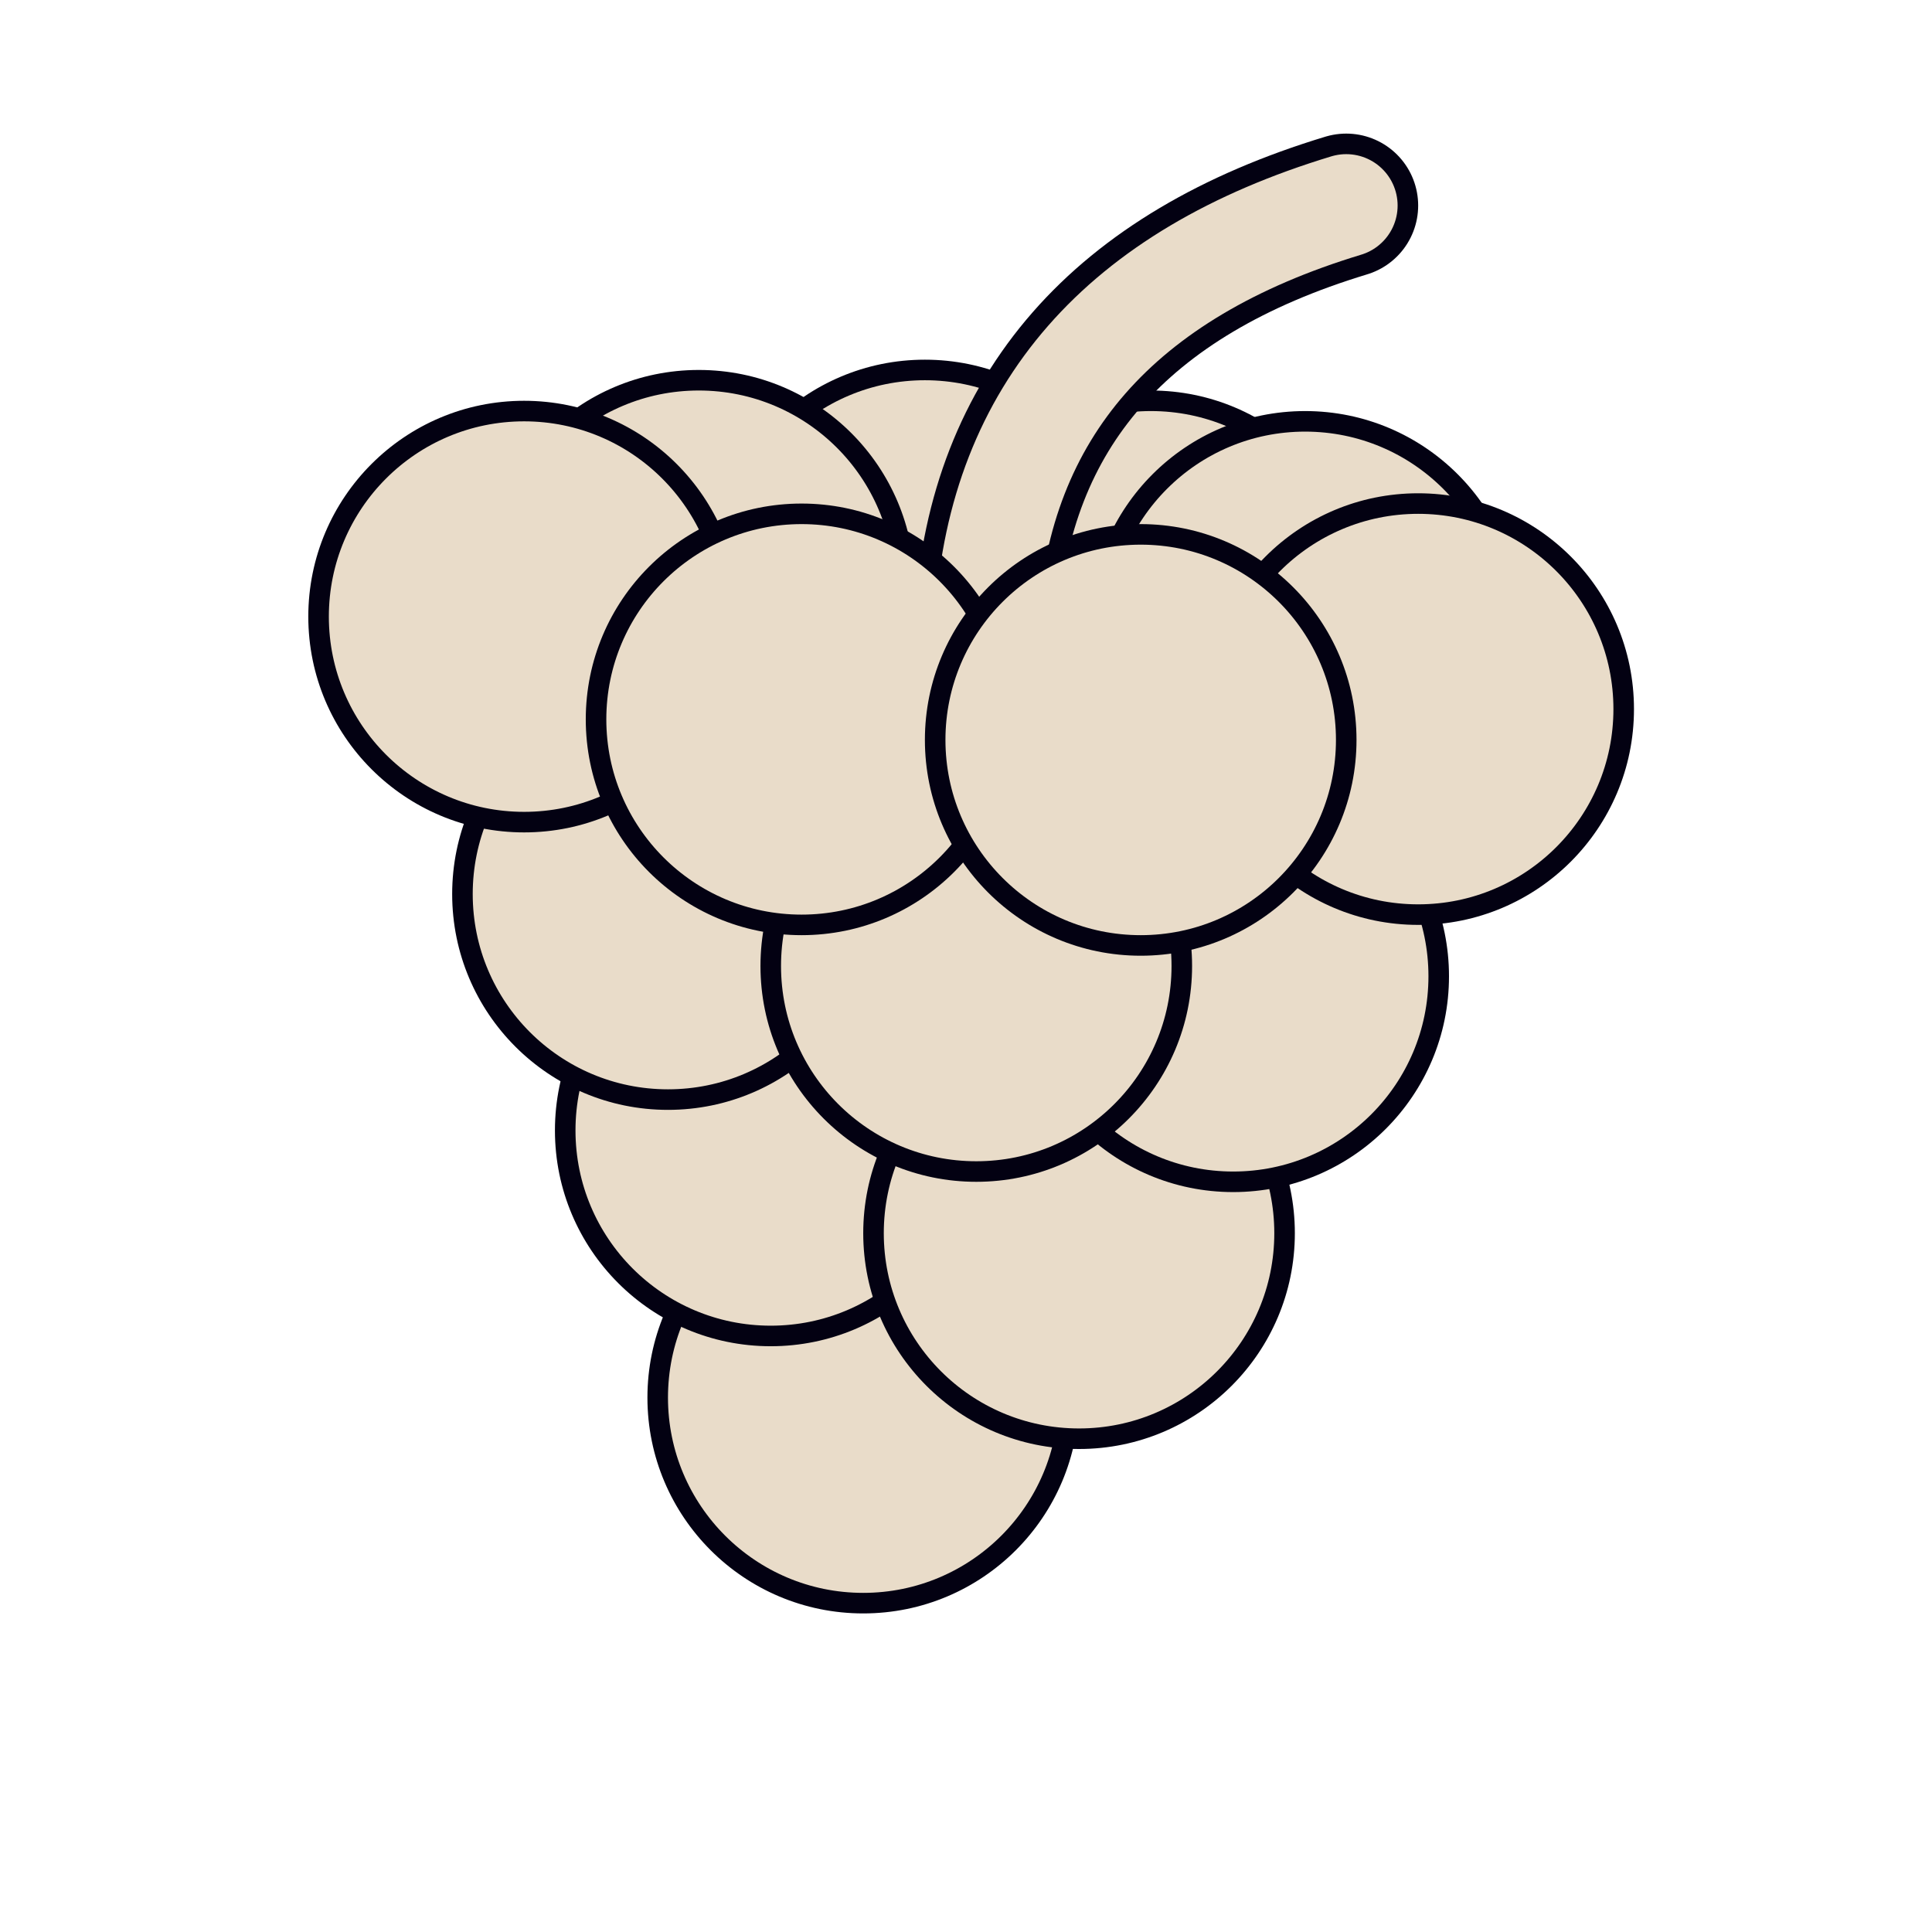
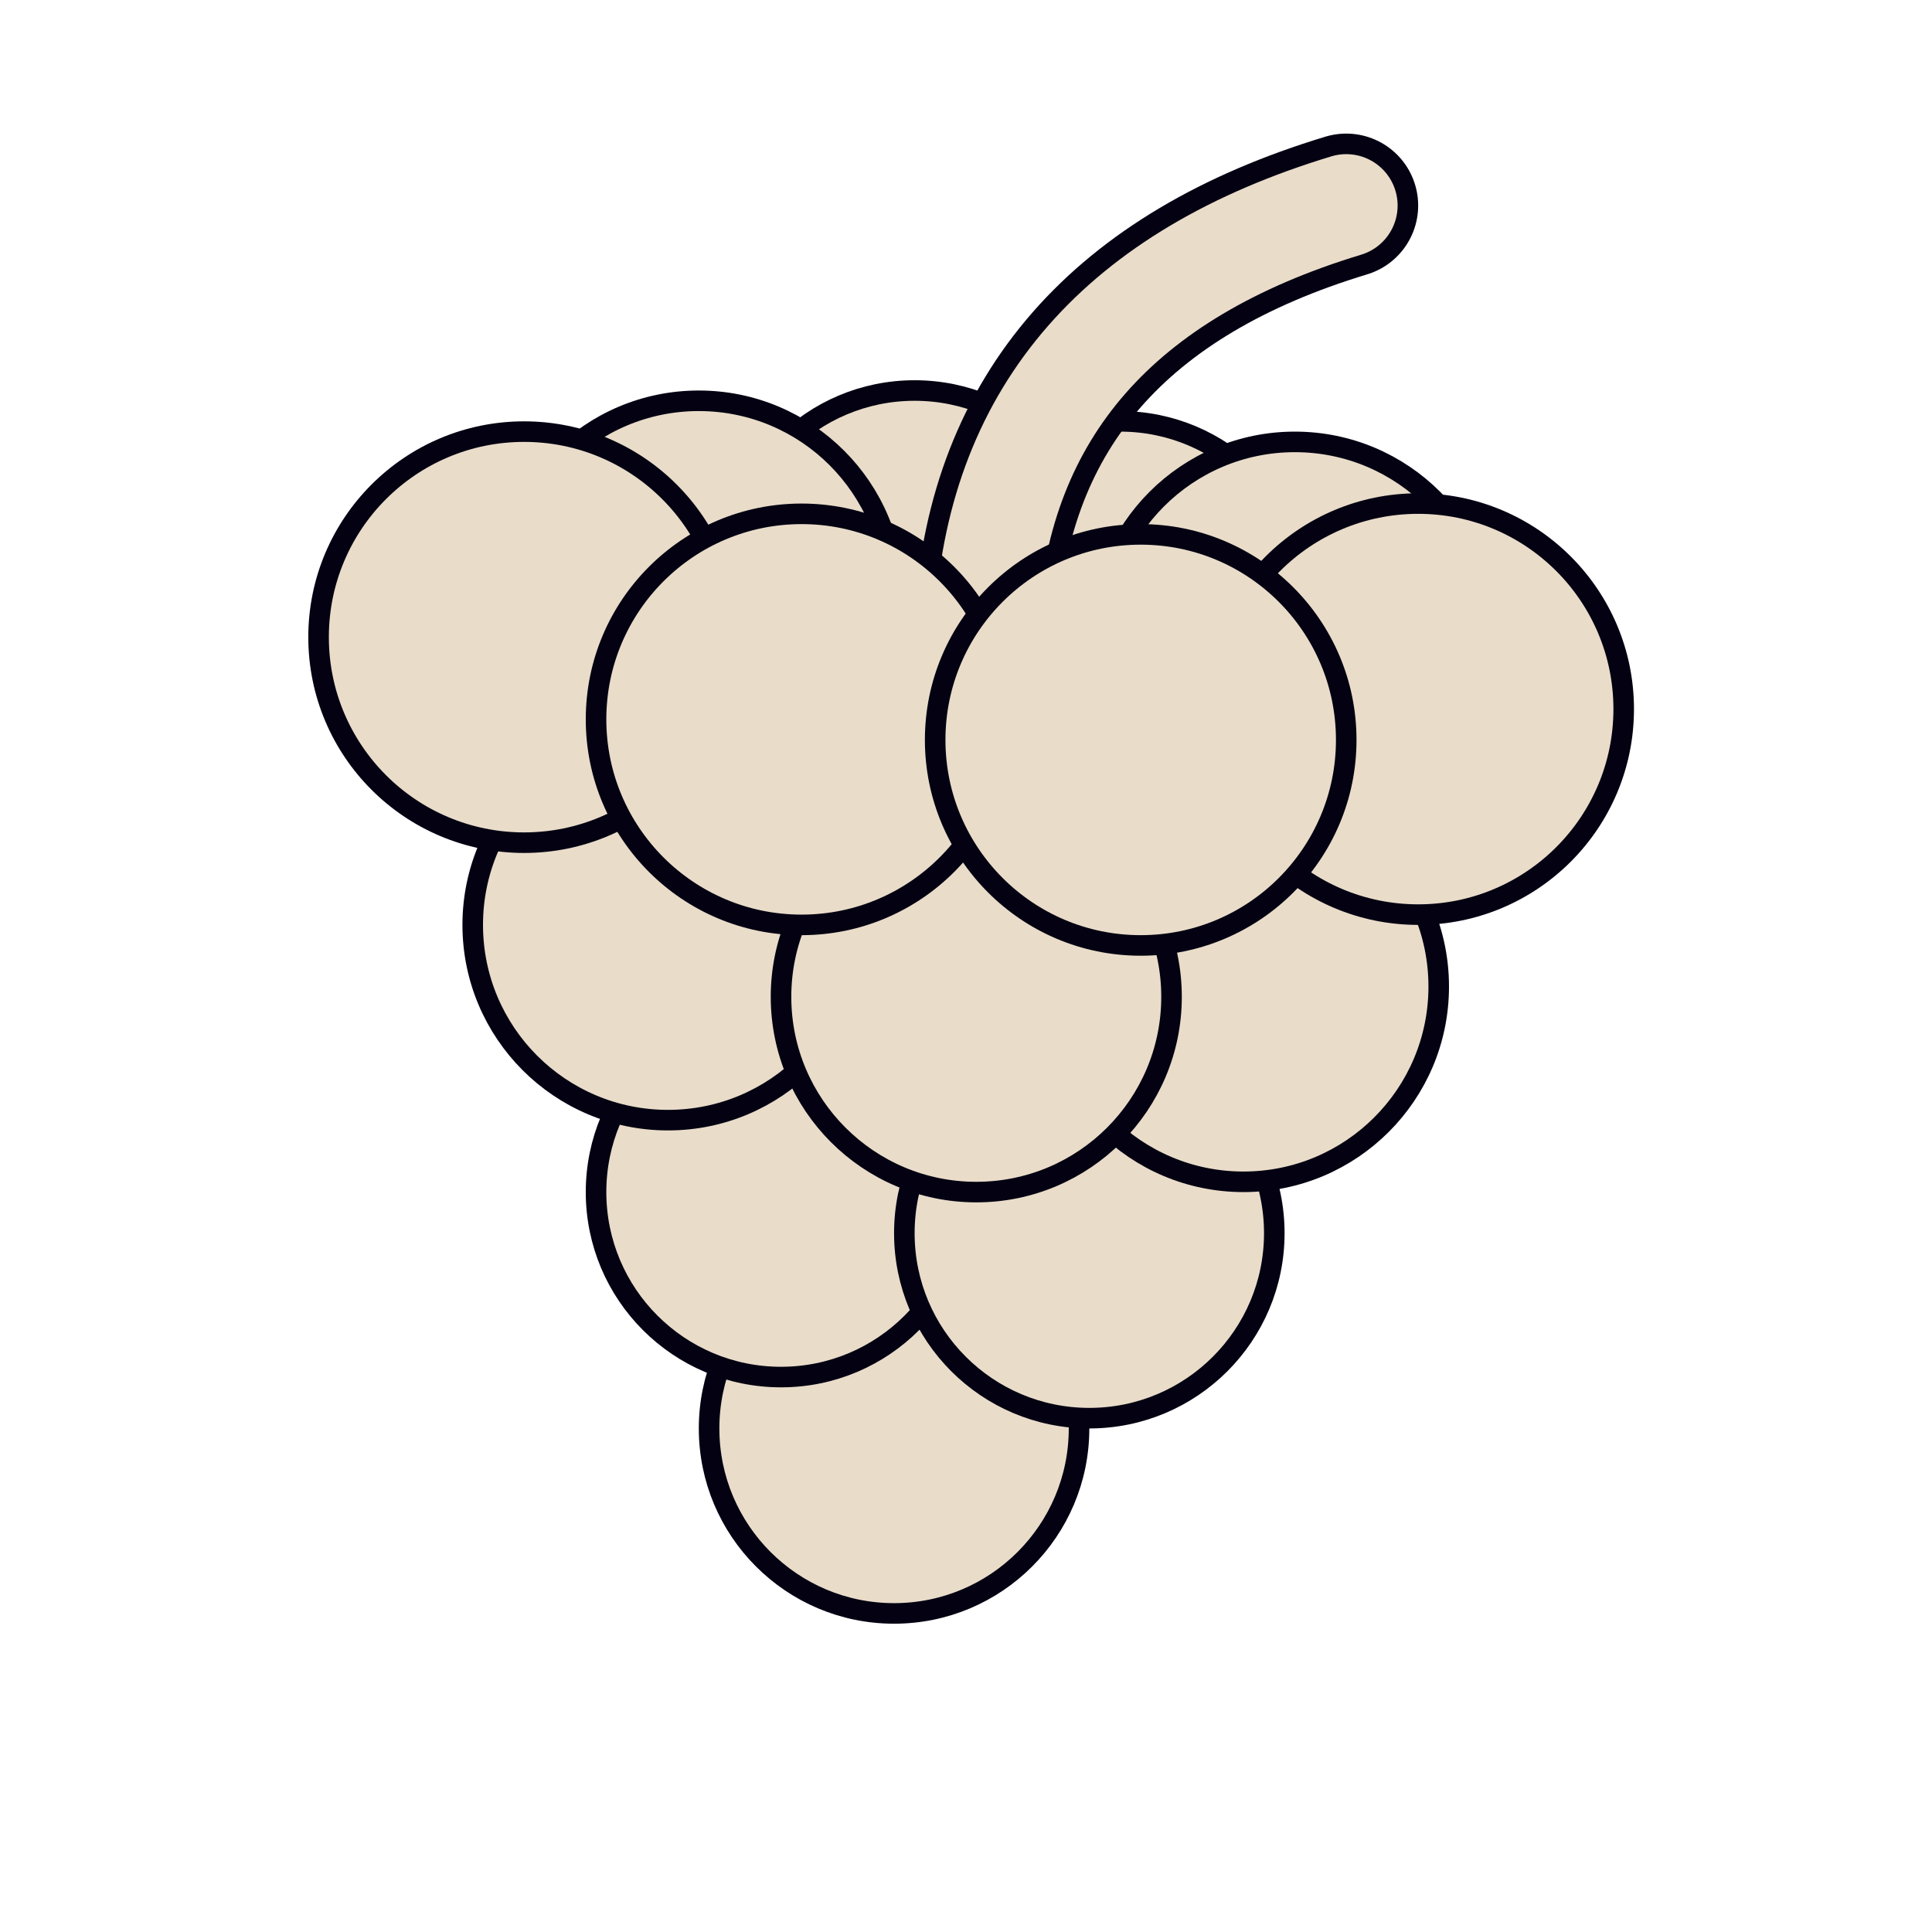
<svg xmlns="http://www.w3.org/2000/svg" width="188" height="188" viewBox="0 0 188 188" stroke="#030112" fill="#E9DCC9" stroke-linecap="round" stroke-width="2">
-   <circle cx="84" cy="136" r="20" />
-   <circle cx="75" cy="110" r="20" />
-   <circle cx="105" cy="120" r="20" />
-   <circle cx="65" cy="87" r="20" />
-   <circle cx="120" cy="95" r="20" />
-   <circle cx="95" cy="94" r="20" />
-   <circle cx="90" cy="56" r="20" />
-   <circle cx="68" cy="57" r="20" />
-   <circle cx="112" cy="59" r="20" />
-   <circle cx="127" cy="61" r="20" />
+   <circle cx="87" cy="139" r="18" />
+   <circle cx="76" cy="116" r="18" />
+   <circle cx="106" cy="120" r="18" />
+   <circle cx="65" cy="90" r="19" />
+   <circle cx="121" cy="96" r="19" />
+   <circle cx="95" cy="97" r="19" />
+   <circle cx="89" cy="56" r="18" />
+   <circle cx="68" cy="58" r="19" />
+   <circle cx="109" cy="59" r="18" />
+   <circle cx="126" cy="62" r="19" />
  <path fill="none" stroke-width="14" d="M 96 60 Q 98 30 131 20 " />
  <path class="opposite" fill="none" stroke="#E9DCC9" stroke-width="10" d="M 96 60 Q 98 30 131 20 " />
-   <circle cx="51" cy="60" r="20" />
+   <circle cx="51" cy="62" r="20" />
  <circle cx="78" cy="70" r="20" />
  <circle cx="138" cy="69" r="20" />
  <circle cx="111" cy="72" r="20" />
</svg>
